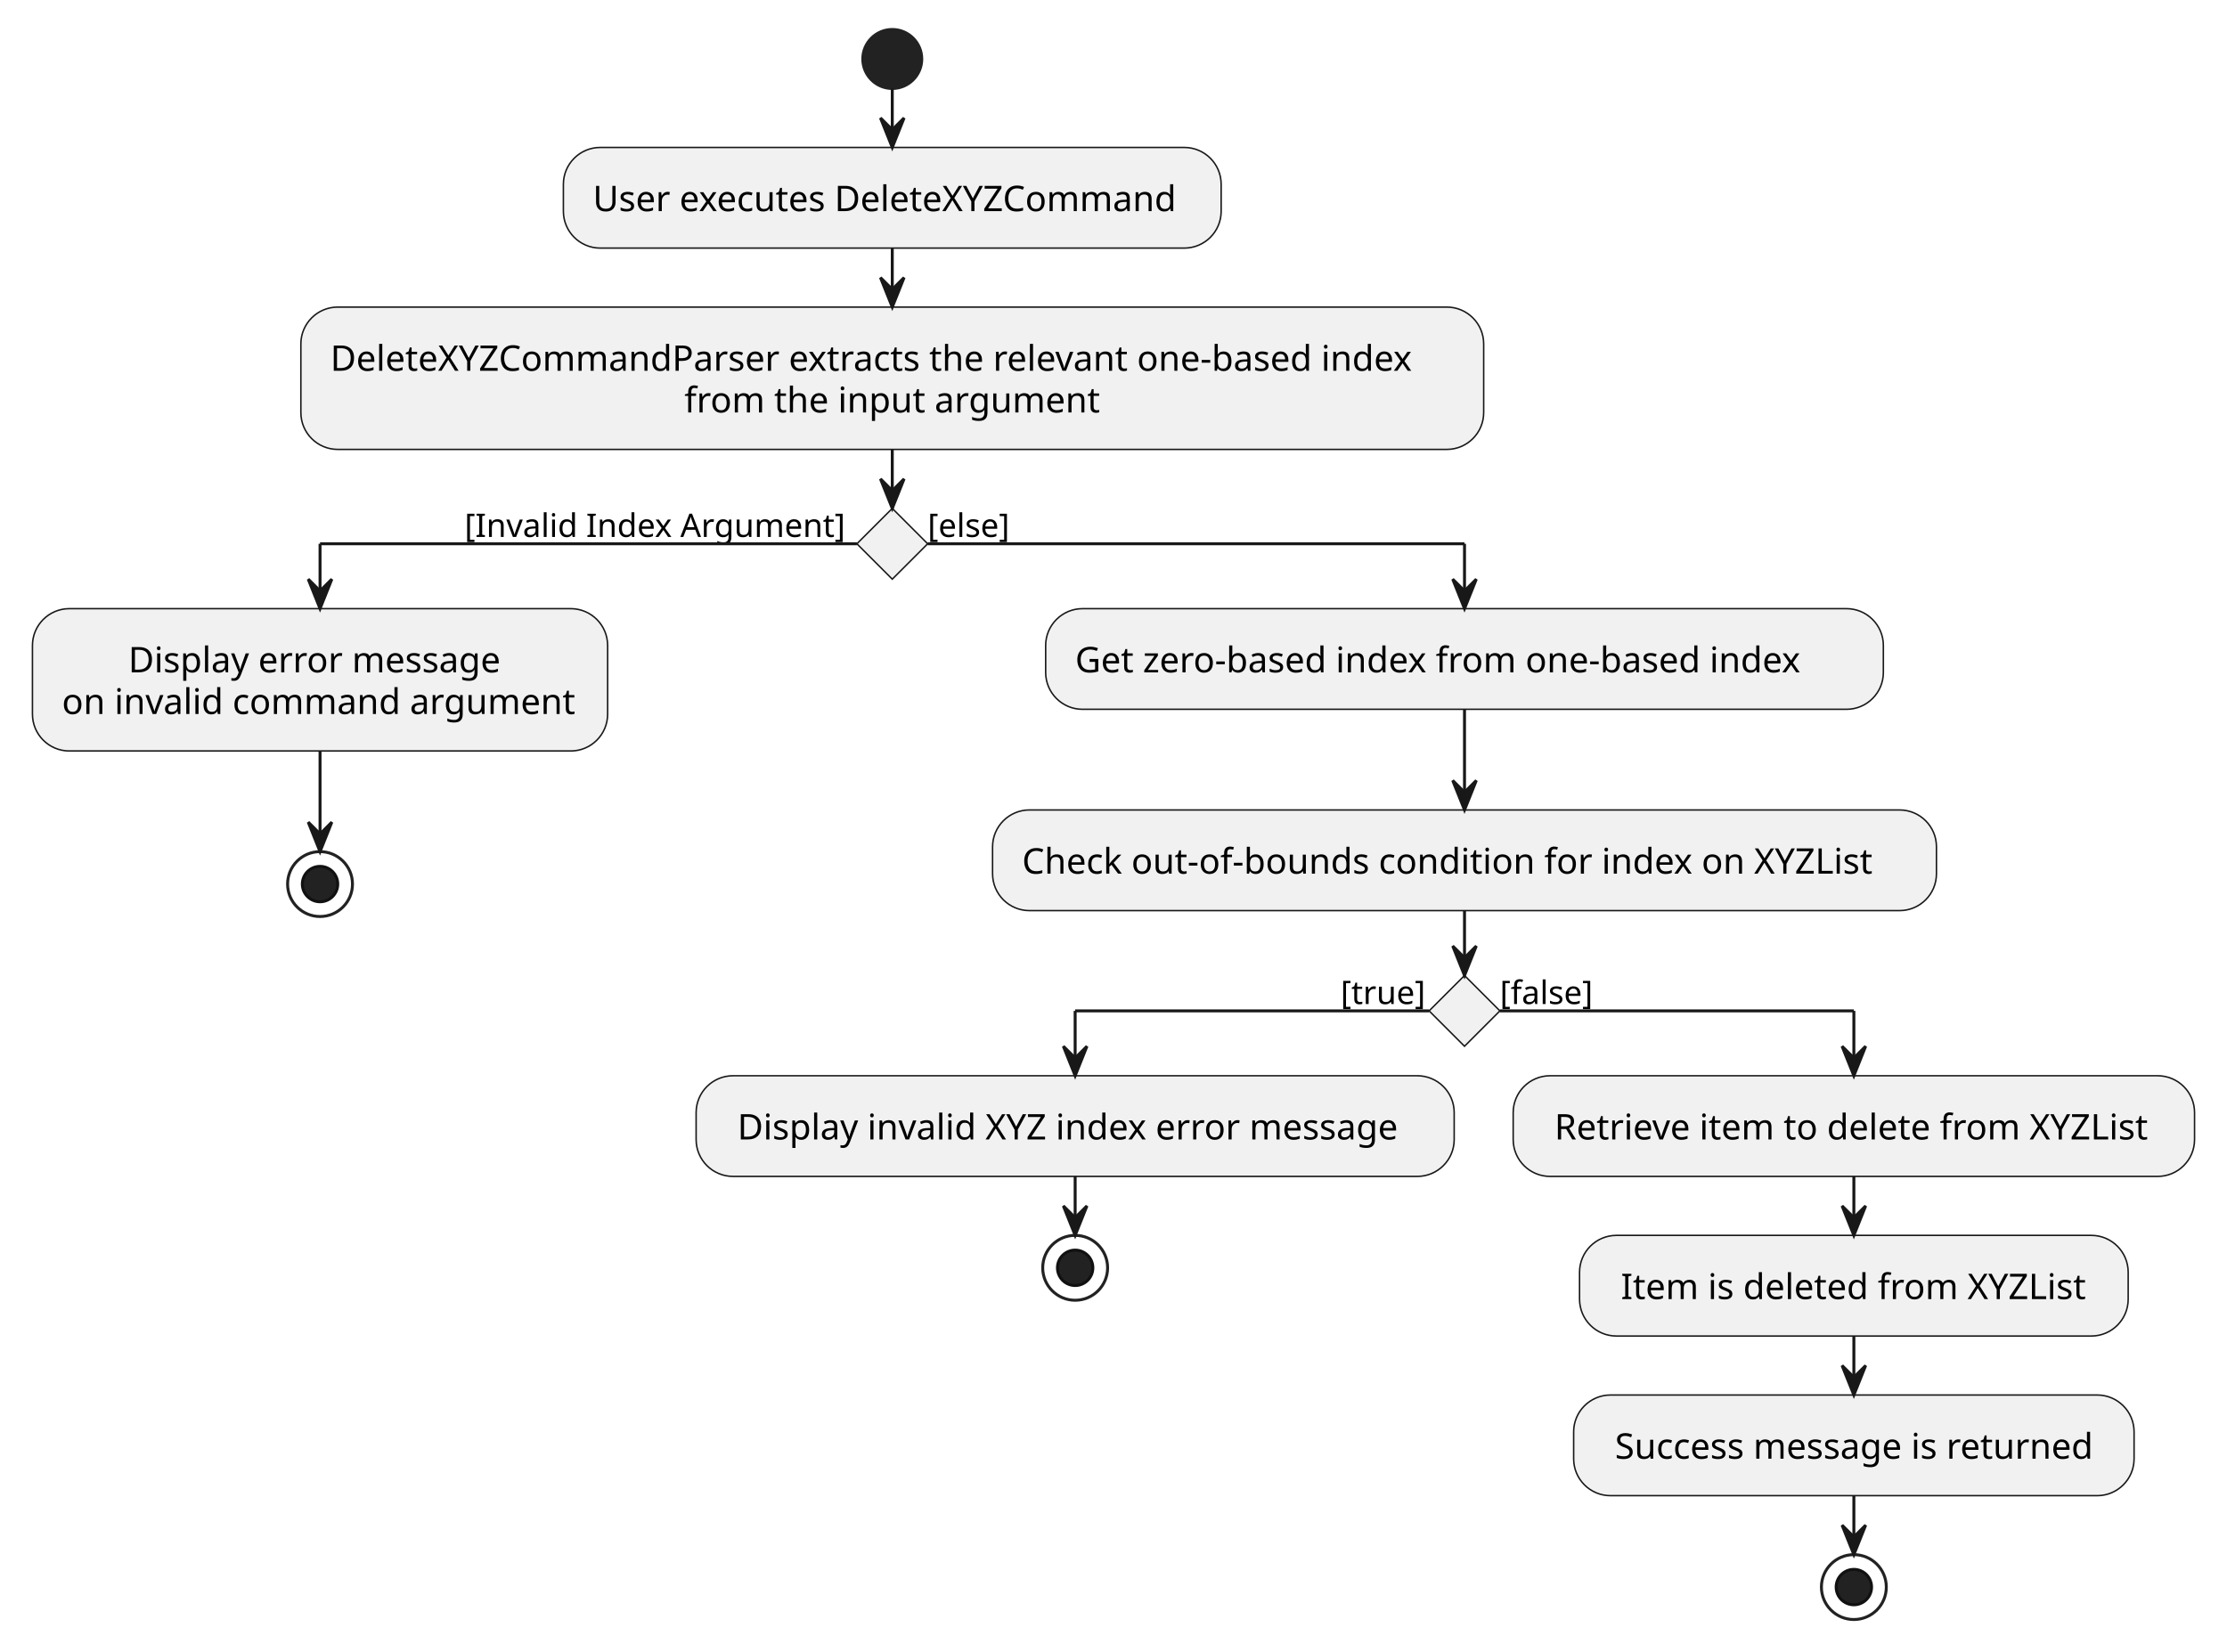
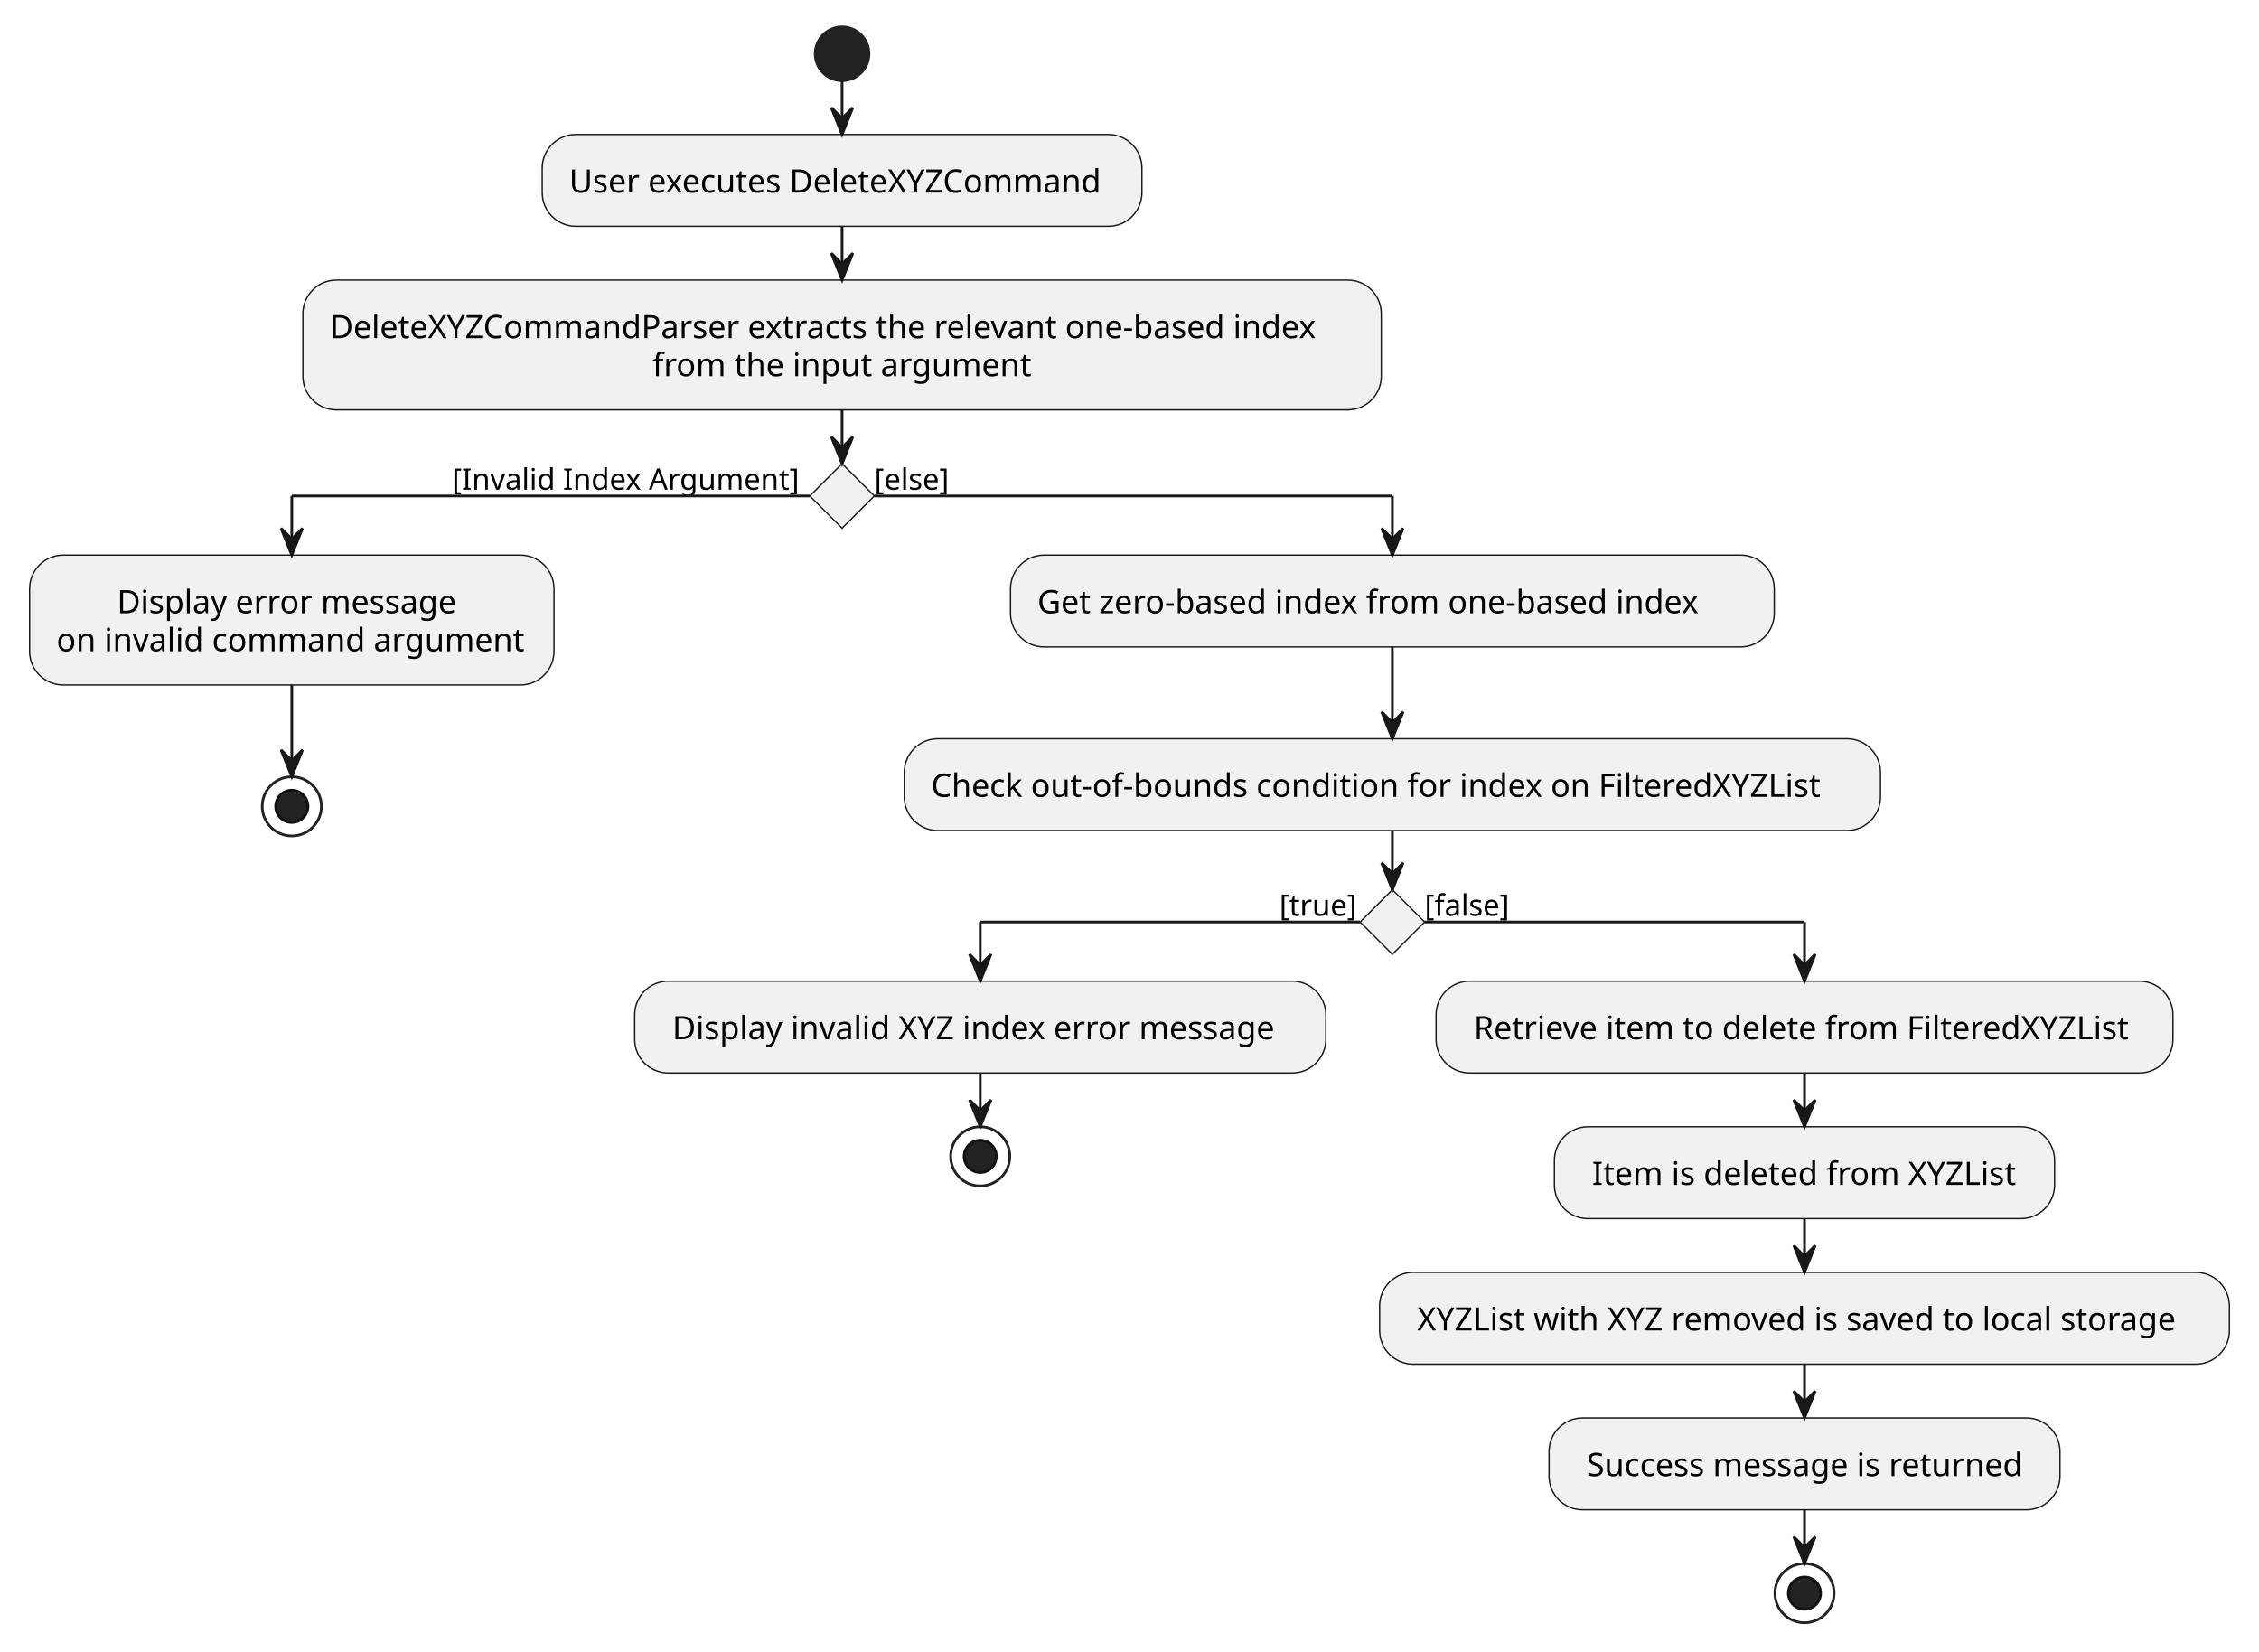
- <svg xmlns="http://www.w3.org/2000/svg" contentStyleType="text/css" height="560px" preserveAspectRatio="none" style="width:755px;height:560px;background:#FFFFFF;" version="1.1" viewBox="0 0 755 560" width="755px" zoomAndPan="magnify">
+ <svg xmlns="http://www.w3.org/2000/svg" contentStyleType="text/css" height="614px" preserveAspectRatio="none" style="width:840px;height:614px;background:#FFFFFF;" version="1.1" viewBox="0 0 840 614" width="840px" zoomAndPan="magnify">
  <defs />
  <g>
-     <ellipse cx="302.5" cy="20" fill="#222222" rx="10" ry="10" style="stroke:#222222;stroke-width:1.0;" />
-     <rect fill="#F1F1F1" height="34.133" rx="12.5" ry="12.5" style="stroke:#181818;stroke-width:0.5;" width="223" x="191" y="50" />
-     <text fill="#000000" font-family="sans-serif" font-size="12" lengthAdjust="spacing" textLength="203" x="201" y="71.602">User executes DeleteXYZCommand</text>
-     <rect fill="#F1F1F1" height="48.266" rx="12.5" ry="12.5" style="stroke:#181818;stroke-width:0.5;" width="401" x="102" y="104.133" />
-     <text fill="#000000" font-family="sans-serif" font-size="12" lengthAdjust="spacing" textLength="381" x="112" y="125.734">DeleteXYZCommandParser extracts the relevant one-based index</text>
-     <text fill="#000000" font-family="sans-serif" font-size="12" lengthAdjust="spacing" textLength="141" x="232" y="139.867">from the input argument</text>
-     <polygon fill="#F1F1F1" points="302.5,172.398,302.5,172.398,314.5,184.398,302.5,196.398,302.5,196.398,290.5,184.398,302.5,172.398" style="stroke:#181818;stroke-width:0.5;" />
-     <text fill="#000000" font-family="sans-serif" font-size="11" lengthAdjust="spacing" textLength="133" x="157.5" y="182.078">[Invalid Index Argument]</text>
-     <text fill="#000000" font-family="sans-serif" font-size="11" lengthAdjust="spacing" textLength="29" x="314.5" y="182.078">[else]</text>
+     <ellipse cx="313.125" cy="20" fill="#222222" rx="10" ry="10" style="stroke:#222222;stroke-width:1.0;" />
+     <rect fill="#F1F1F1" height="34.133" rx="12.5" ry="12.5" style="stroke:#181818;stroke-width:0.5;" width="223" x="201.625" y="50" />
+     <text fill="#000000" font-family="sans-serif" font-size="12" lengthAdjust="spacing" textLength="203" x="211.625" y="71.602">User executes DeleteXYZCommand</text>
+     <rect fill="#F1F1F1" height="48.266" rx="12.5" ry="12.5" style="stroke:#181818;stroke-width:0.5;" width="401" x="112.625" y="104.133" />
+     <text fill="#000000" font-family="sans-serif" font-size="12" lengthAdjust="spacing" textLength="381" x="122.625" y="125.734">DeleteXYZCommandParser extracts the relevant one-based index</text>
+     <text fill="#000000" font-family="sans-serif" font-size="12" lengthAdjust="spacing" textLength="141" x="242.625" y="139.867">from the input argument</text>
+     <polygon fill="#F1F1F1" points="313.125,172.398,313.125,172.398,325.125,184.398,313.125,196.398,313.125,196.398,301.125,184.398,313.125,172.398" style="stroke:#181818;stroke-width:0.5;" />
+     <text fill="#000000" font-family="sans-serif" font-size="11" lengthAdjust="spacing" textLength="133" x="168.125" y="182.078">[Invalid Index Argument]</text>
+     <text fill="#000000" font-family="sans-serif" font-size="11" lengthAdjust="spacing" textLength="29" x="325.125" y="182.078">[else]</text>
    <rect fill="#F1F1F1" height="48.266" rx="12.5" ry="12.5" style="stroke:#181818;stroke-width:0.5;" width="195" x="11" y="206.398" />
    <text fill="#000000" font-family="sans-serif" font-size="12" lengthAdjust="spacing" textLength="130" x="43.5" y="228">Display error message</text>
    <text fill="#000000" font-family="sans-serif" font-size="12" lengthAdjust="spacing" textLength="175" x="21" y="242.133">on invalid command argument</text>
    <ellipse cx="108.5" cy="299.797" fill="none" rx="11" ry="11" style="stroke:#222222;stroke-width:1.0;" />
    <ellipse cx="108.5" cy="299.797" fill="#222222" rx="6" ry="6" style="stroke:#111111;stroke-width:1.0;" />
-     <rect fill="#F1F1F1" height="34.133" rx="12.5" ry="12.5" style="stroke:#181818;stroke-width:0.5;" width="284" x="354.5" y="206.398" />
-     <text fill="#000000" font-family="sans-serif" font-size="12" lengthAdjust="spacing" textLength="264" x="364.5" y="228">Get zero-based index from one-based index</text>
-     <rect fill="#F1F1F1" height="34.133" rx="12.5" ry="12.5" style="stroke:#181818;stroke-width:0.5;" width="320" x="336.5" y="274.664" />
-     <text fill="#000000" font-family="sans-serif" font-size="12" lengthAdjust="spacing" textLength="300" x="346.5" y="296.266">Check out-of-bounds condition for index on XYZList</text>
-     <polygon fill="#F1F1F1" points="496.5,330.797,496.5,330.797,508.5,342.797,496.5,354.797,496.5,354.797,484.5,342.797,496.5,330.797" style="stroke:#181818;stroke-width:0.5;" />
-     <text fill="#000000" font-family="sans-serif" font-size="11" lengthAdjust="spacing" textLength="30" x="454.5" y="340.477">[true]</text>
-     <text fill="#000000" font-family="sans-serif" font-size="11" lengthAdjust="spacing" textLength="33" x="508.5" y="340.477">[false]</text>
+     <rect fill="#F1F1F1" height="34.133" rx="12.5" ry="12.5" style="stroke:#181818;stroke-width:0.5;" width="284" x="375.75" y="206.398" />
+     <text fill="#000000" font-family="sans-serif" font-size="12" lengthAdjust="spacing" textLength="264" x="385.75" y="228">Get zero-based index from one-based index</text>
+     <rect fill="#F1F1F1" height="34.133" rx="12.5" ry="12.5" style="stroke:#181818;stroke-width:0.5;" width="363" x="336.25" y="274.664" />
+     <text fill="#000000" font-family="sans-serif" font-size="12" lengthAdjust="spacing" textLength="343" x="346.25" y="296.266">Check out-of-bounds condition for index on FilteredXYZList</text>
+     <polygon fill="#F1F1F1" points="517.75,330.797,517.75,330.797,529.75,342.797,517.75,354.797,517.75,354.797,505.75,342.797,517.75,330.797" style="stroke:#181818;stroke-width:0.5;" />
+     <text fill="#000000" font-family="sans-serif" font-size="11" lengthAdjust="spacing" textLength="30" x="475.75" y="340.477">[true]</text>
+     <text fill="#000000" font-family="sans-serif" font-size="11" lengthAdjust="spacing" textLength="33" x="529.75" y="340.477">[false]</text>
    <rect fill="#F1F1F1" height="34.133" rx="12.5" ry="12.5" style="stroke:#181818;stroke-width:0.5;" width="257" x="236" y="364.797" />
    <text fill="#000000" font-family="sans-serif" font-size="12" lengthAdjust="spacing" textLength="233" x="250" y="386.398">Display invalid XYZ index error message</text>
    <ellipse cx="364.5" cy="429.93" fill="none" rx="11" ry="11" style="stroke:#222222;stroke-width:1.0;" />
    <ellipse cx="364.5" cy="429.93" fill="#222222" rx="6" ry="6" style="stroke:#111111;stroke-width:1.0;" />
-     <rect fill="#F1F1F1" height="34.133" rx="12.5" ry="12.5" style="stroke:#181818;stroke-width:0.5;" width="231" x="513" y="364.797" />
-     <text fill="#000000" font-family="sans-serif" font-size="12" lengthAdjust="spacing" textLength="207" x="527" y="386.398">Retrieve item to delete from XYZList</text>
-     <rect fill="#F1F1F1" height="34.133" rx="12.5" ry="12.5" style="stroke:#181818;stroke-width:0.5;" width="186" x="535.5" y="418.93" />
-     <text fill="#000000" font-family="sans-serif" font-size="12" lengthAdjust="spacing" textLength="162" x="549.5" y="440.531">Item is deleted from XYZList</text>
-     <rect fill="#F1F1F1" height="34.133" rx="12.5" ry="12.5" style="stroke:#181818;stroke-width:0.5;" width="190" x="533.5" y="473.062" />
-     <text fill="#000000" font-family="sans-serif" font-size="12" lengthAdjust="spacing" textLength="166" x="547.5" y="494.664">Success message is returned</text>
-     <ellipse cx="628.5" cy="538.195" fill="none" rx="11" ry="11" style="stroke:#222222;stroke-width:1.0;" />
-     <ellipse cx="628.5" cy="538.195" fill="#222222" rx="6" ry="6" style="stroke:#111111;stroke-width:1.0;" />
-     <line style="stroke:#181818;stroke-width:1.0;" x1="302.5" x2="302.5" y1="30" y2="50" />
-     <polygon fill="#181818" points="298.5,40,302.5,50,306.5,40,302.5,44" style="stroke:#181818;stroke-width:1.0;" />
-     <line style="stroke:#181818;stroke-width:1.0;" x1="302.5" x2="302.5" y1="84.133" y2="104.133" />
-     <polygon fill="#181818" points="298.5,94.133,302.5,104.133,306.5,94.133,302.5,98.133" style="stroke:#181818;stroke-width:1.0;" />
+     <rect fill="#F1F1F1" height="34.133" rx="12.5" ry="12.5" style="stroke:#181818;stroke-width:0.5;" width="274" x="534" y="364.797" />
+     <text fill="#000000" font-family="sans-serif" font-size="12" lengthAdjust="spacing" textLength="250" x="548" y="386.398">Retrieve item to delete from FilteredXYZList</text>
+     <rect fill="#F1F1F1" height="34.133" rx="12.5" ry="12.5" style="stroke:#181818;stroke-width:0.5;" width="186" x="578" y="418.93" />
+     <text fill="#000000" font-family="sans-serif" font-size="12" lengthAdjust="spacing" textLength="162" x="592" y="440.531">Item is deleted from XYZList</text>
+     <rect fill="#F1F1F1" height="34.133" rx="12.5" ry="12.5" style="stroke:#181818;stroke-width:0.5;" width="316" x="513" y="473.062" />
+     <text fill="#000000" font-family="sans-serif" font-size="12" lengthAdjust="spacing" textLength="292" x="527" y="494.664">XYZList with XYZ removed is saved to local storage</text>
+     <rect fill="#F1F1F1" height="34.133" rx="12.5" ry="12.5" style="stroke:#181818;stroke-width:0.5;" width="190" x="576" y="527.195" />
+     <text fill="#000000" font-family="sans-serif" font-size="12" lengthAdjust="spacing" textLength="166" x="590" y="548.797">Success message is returned</text>
+     <ellipse cx="671" cy="592.328" fill="none" rx="11" ry="11" style="stroke:#222222;stroke-width:1.0;" />
+     <ellipse cx="671" cy="592.328" fill="#222222" rx="6" ry="6" style="stroke:#111111;stroke-width:1.0;" />
+     <line style="stroke:#181818;stroke-width:1.0;" x1="313.125" x2="313.125" y1="30" y2="50" />
+     <polygon fill="#181818" points="309.125,40,313.125,50,317.125,40,313.125,44" style="stroke:#181818;stroke-width:1.0;" />
+     <line style="stroke:#181818;stroke-width:1.0;" x1="313.125" x2="313.125" y1="84.133" y2="104.133" />
+     <polygon fill="#181818" points="309.125,94.133,313.125,104.133,317.125,94.133,313.125,98.133" style="stroke:#181818;stroke-width:1.0;" />
    <line style="stroke:#181818;stroke-width:1.0;" x1="108.5" x2="108.5" y1="254.664" y2="288.797" />
    <polygon fill="#181818" points="104.5,278.797,108.5,288.797,112.5,278.797,108.5,282.797" style="stroke:#181818;stroke-width:1.0;" />
-     <line style="stroke:#181818;stroke-width:1.0;" x1="496.5" x2="496.5" y1="240.531" y2="274.664" />
-     <polygon fill="#181818" points="492.5,264.664,496.5,274.664,500.5,264.664,496.5,268.664" style="stroke:#181818;stroke-width:1.0;" />
+     <line style="stroke:#181818;stroke-width:1.0;" x1="517.75" x2="517.75" y1="240.531" y2="274.664" />
+     <polygon fill="#181818" points="513.75,264.664,517.75,274.664,521.75,264.664,517.75,268.664" style="stroke:#181818;stroke-width:1.0;" />
    <line style="stroke:#181818;stroke-width:1.0;" x1="364.5" x2="364.5" y1="398.93" y2="418.93" />
    <polygon fill="#181818" points="360.5,408.93,364.5,418.93,368.5,408.93,364.5,412.93" style="stroke:#181818;stroke-width:1.0;" />
-     <line style="stroke:#181818;stroke-width:1.0;" x1="628.5" x2="628.5" y1="398.93" y2="418.93" />
-     <polygon fill="#181818" points="624.5,408.93,628.5,418.93,632.5,408.93,628.5,412.93" style="stroke:#181818;stroke-width:1.0;" />
-     <line style="stroke:#181818;stroke-width:1.0;" x1="628.5" x2="628.5" y1="453.062" y2="473.062" />
-     <polygon fill="#181818" points="624.5,463.062,628.5,473.062,632.5,463.062,628.5,467.062" style="stroke:#181818;stroke-width:1.0;" />
-     <line style="stroke:#181818;stroke-width:1.0;" x1="628.5" x2="628.5" y1="507.195" y2="527.195" />
-     <polygon fill="#181818" points="624.5,517.195,628.5,527.195,632.5,517.195,628.5,521.195" style="stroke:#181818;stroke-width:1.0;" />
-     <line style="stroke:#181818;stroke-width:1.0;" x1="484.5" x2="364.5" y1="342.797" y2="342.797" />
+     <line style="stroke:#181818;stroke-width:1.0;" x1="671" x2="671" y1="398.93" y2="418.93" />
+     <polygon fill="#181818" points="667,408.93,671,418.93,675,408.93,671,412.93" style="stroke:#181818;stroke-width:1.0;" />
+     <line style="stroke:#181818;stroke-width:1.0;" x1="671" x2="671" y1="453.062" y2="473.062" />
+     <polygon fill="#181818" points="667,463.062,671,473.062,675,463.062,671,467.062" style="stroke:#181818;stroke-width:1.0;" />
+     <line style="stroke:#181818;stroke-width:1.0;" x1="671" x2="671" y1="507.195" y2="527.195" />
+     <polygon fill="#181818" points="667,517.195,671,527.195,675,517.195,671,521.195" style="stroke:#181818;stroke-width:1.0;" />
+     <line style="stroke:#181818;stroke-width:1.0;" x1="671" x2="671" y1="561.328" y2="581.328" />
+     <polygon fill="#181818" points="667,571.328,671,581.328,675,571.328,671,575.328" style="stroke:#181818;stroke-width:1.0;" />
+     <line style="stroke:#181818;stroke-width:1.0;" x1="505.75" x2="364.5" y1="342.797" y2="342.797" />
    <line style="stroke:#181818;stroke-width:1.0;" x1="364.5" x2="364.5" y1="342.797" y2="364.797" />
    <polygon fill="#181818" points="360.5,354.797,364.5,364.797,368.5,354.797,364.5,358.797" style="stroke:#181818;stroke-width:1.0;" />
-     <line style="stroke:#181818;stroke-width:1.0;" x1="508.5" x2="628.5" y1="342.797" y2="342.797" />
-     <line style="stroke:#181818;stroke-width:1.0;" x1="628.5" x2="628.5" y1="342.797" y2="364.797" />
-     <polygon fill="#181818" points="624.5,354.797,628.5,364.797,632.5,354.797,628.5,358.797" style="stroke:#181818;stroke-width:1.0;" />
-     <line style="stroke:#181818;stroke-width:1.0;" x1="496.5" x2="496.5" y1="308.797" y2="330.797" />
-     <polygon fill="#181818" points="492.5,320.797,496.5,330.797,500.5,320.797,496.5,324.797" style="stroke:#181818;stroke-width:1.0;" />
-     <line style="stroke:#181818;stroke-width:1.0;" x1="290.5" x2="108.5" y1="184.398" y2="184.398" />
+     <line style="stroke:#181818;stroke-width:1.0;" x1="529.75" x2="671" y1="342.797" y2="342.797" />
+     <line style="stroke:#181818;stroke-width:1.0;" x1="671" x2="671" y1="342.797" y2="364.797" />
+     <polygon fill="#181818" points="667,354.797,671,364.797,675,354.797,671,358.797" style="stroke:#181818;stroke-width:1.0;" />
+     <line style="stroke:#181818;stroke-width:1.0;" x1="517.75" x2="517.75" y1="308.797" y2="330.797" />
+     <polygon fill="#181818" points="513.75,320.797,517.75,330.797,521.75,320.797,517.75,324.797" style="stroke:#181818;stroke-width:1.0;" />
+     <line style="stroke:#181818;stroke-width:1.0;" x1="301.125" x2="108.5" y1="184.398" y2="184.398" />
    <line style="stroke:#181818;stroke-width:1.0;" x1="108.5" x2="108.5" y1="184.398" y2="206.398" />
    <polygon fill="#181818" points="104.5,196.398,108.5,206.398,112.5,196.398,108.5,200.398" style="stroke:#181818;stroke-width:1.0;" />
-     <line style="stroke:#181818;stroke-width:1.0;" x1="314.5" x2="496.5" y1="184.398" y2="184.398" />
-     <line style="stroke:#181818;stroke-width:1.0;" x1="496.5" x2="496.5" y1="184.398" y2="206.398" />
-     <polygon fill="#181818" points="492.5,196.398,496.5,206.398,500.5,196.398,496.5,200.398" style="stroke:#181818;stroke-width:1.0;" />
-     <line style="stroke:#181818;stroke-width:1.0;" x1="302.5" x2="302.5" y1="152.398" y2="172.398" />
-     <polygon fill="#181818" points="298.5,162.398,302.5,172.398,306.5,162.398,302.5,166.398" style="stroke:#181818;stroke-width:1.0;" />
+     <line style="stroke:#181818;stroke-width:1.0;" x1="325.125" x2="517.75" y1="184.398" y2="184.398" />
+     <line style="stroke:#181818;stroke-width:1.0;" x1="517.75" x2="517.75" y1="184.398" y2="206.398" />
+     <polygon fill="#181818" points="513.75,196.398,517.75,206.398,521.75,196.398,517.75,200.398" style="stroke:#181818;stroke-width:1.0;" />
+     <line style="stroke:#181818;stroke-width:1.0;" x1="313.125" x2="313.125" y1="152.398" y2="172.398" />
+     <polygon fill="#181818" points="309.125,162.398,313.125,172.398,317.125,162.398,313.125,166.398" style="stroke:#181818;stroke-width:1.0;" />
  </g>
</svg>
